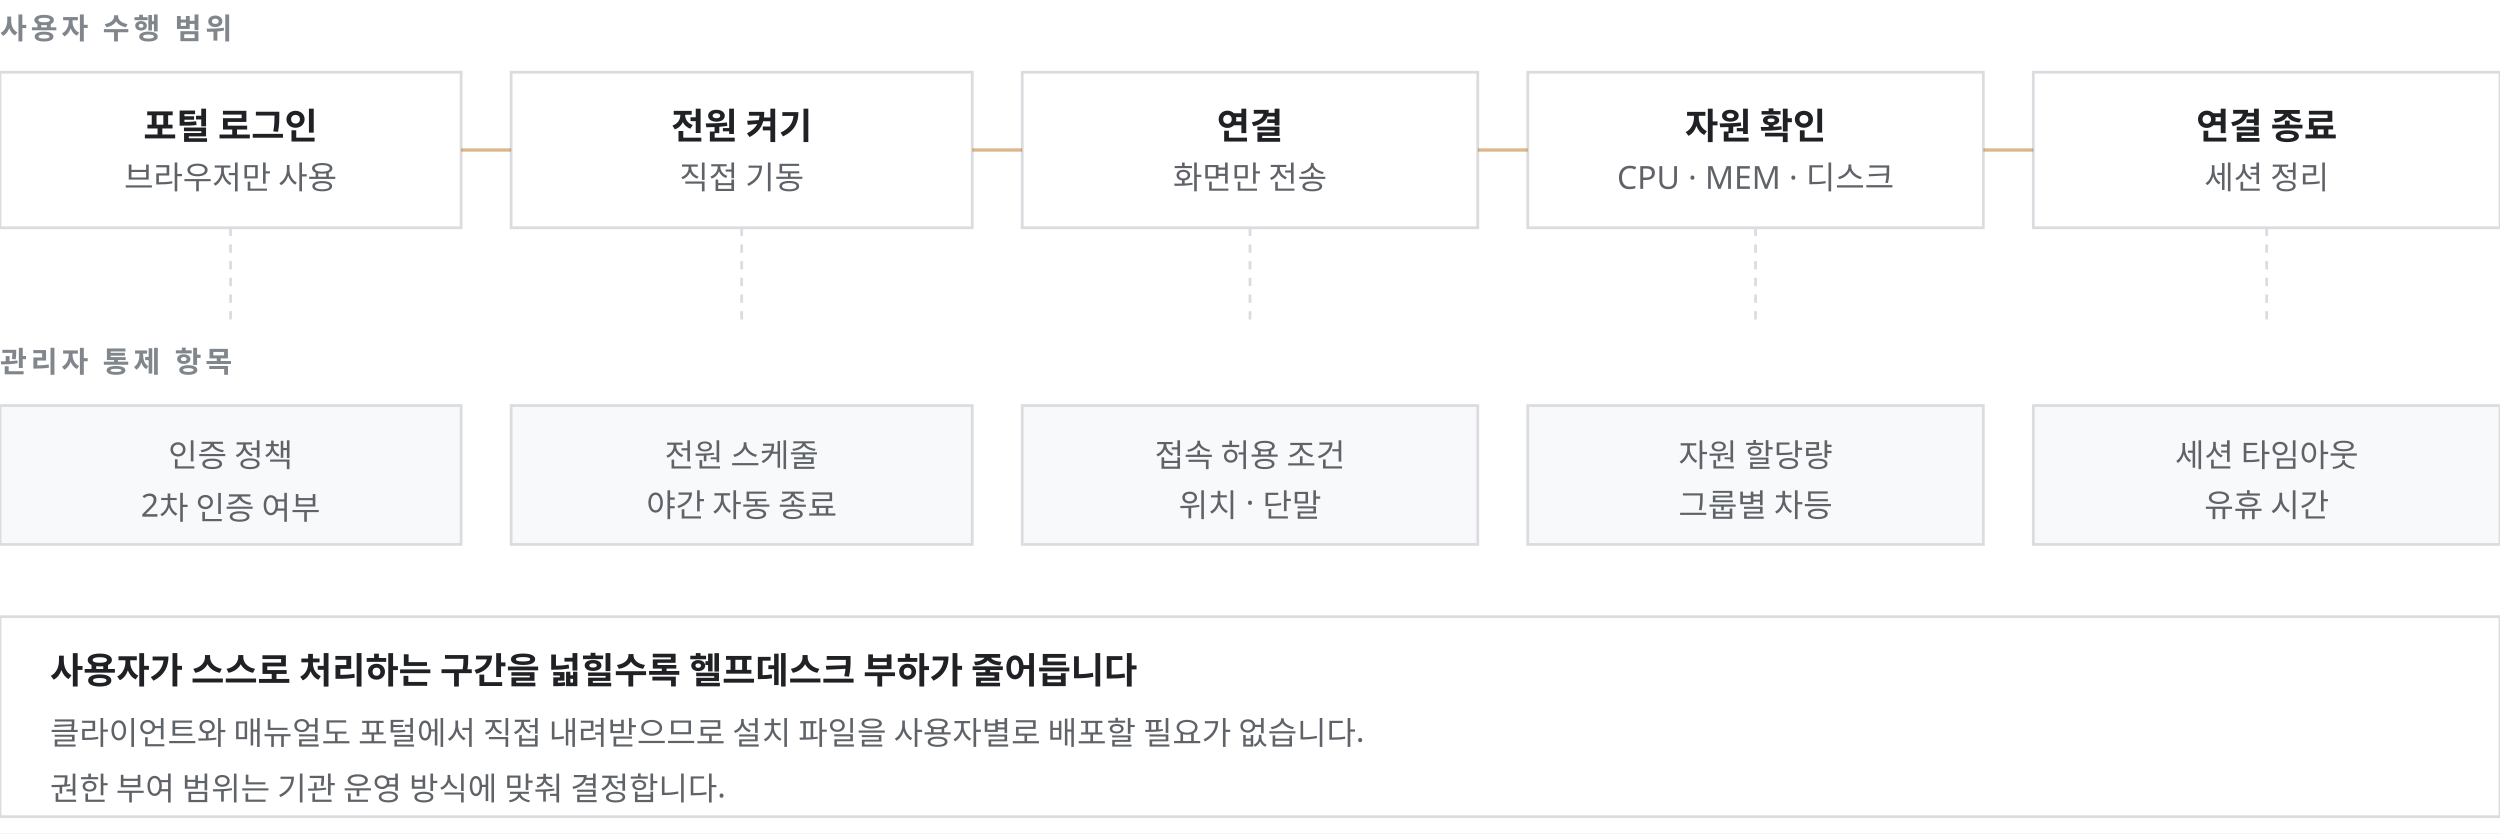
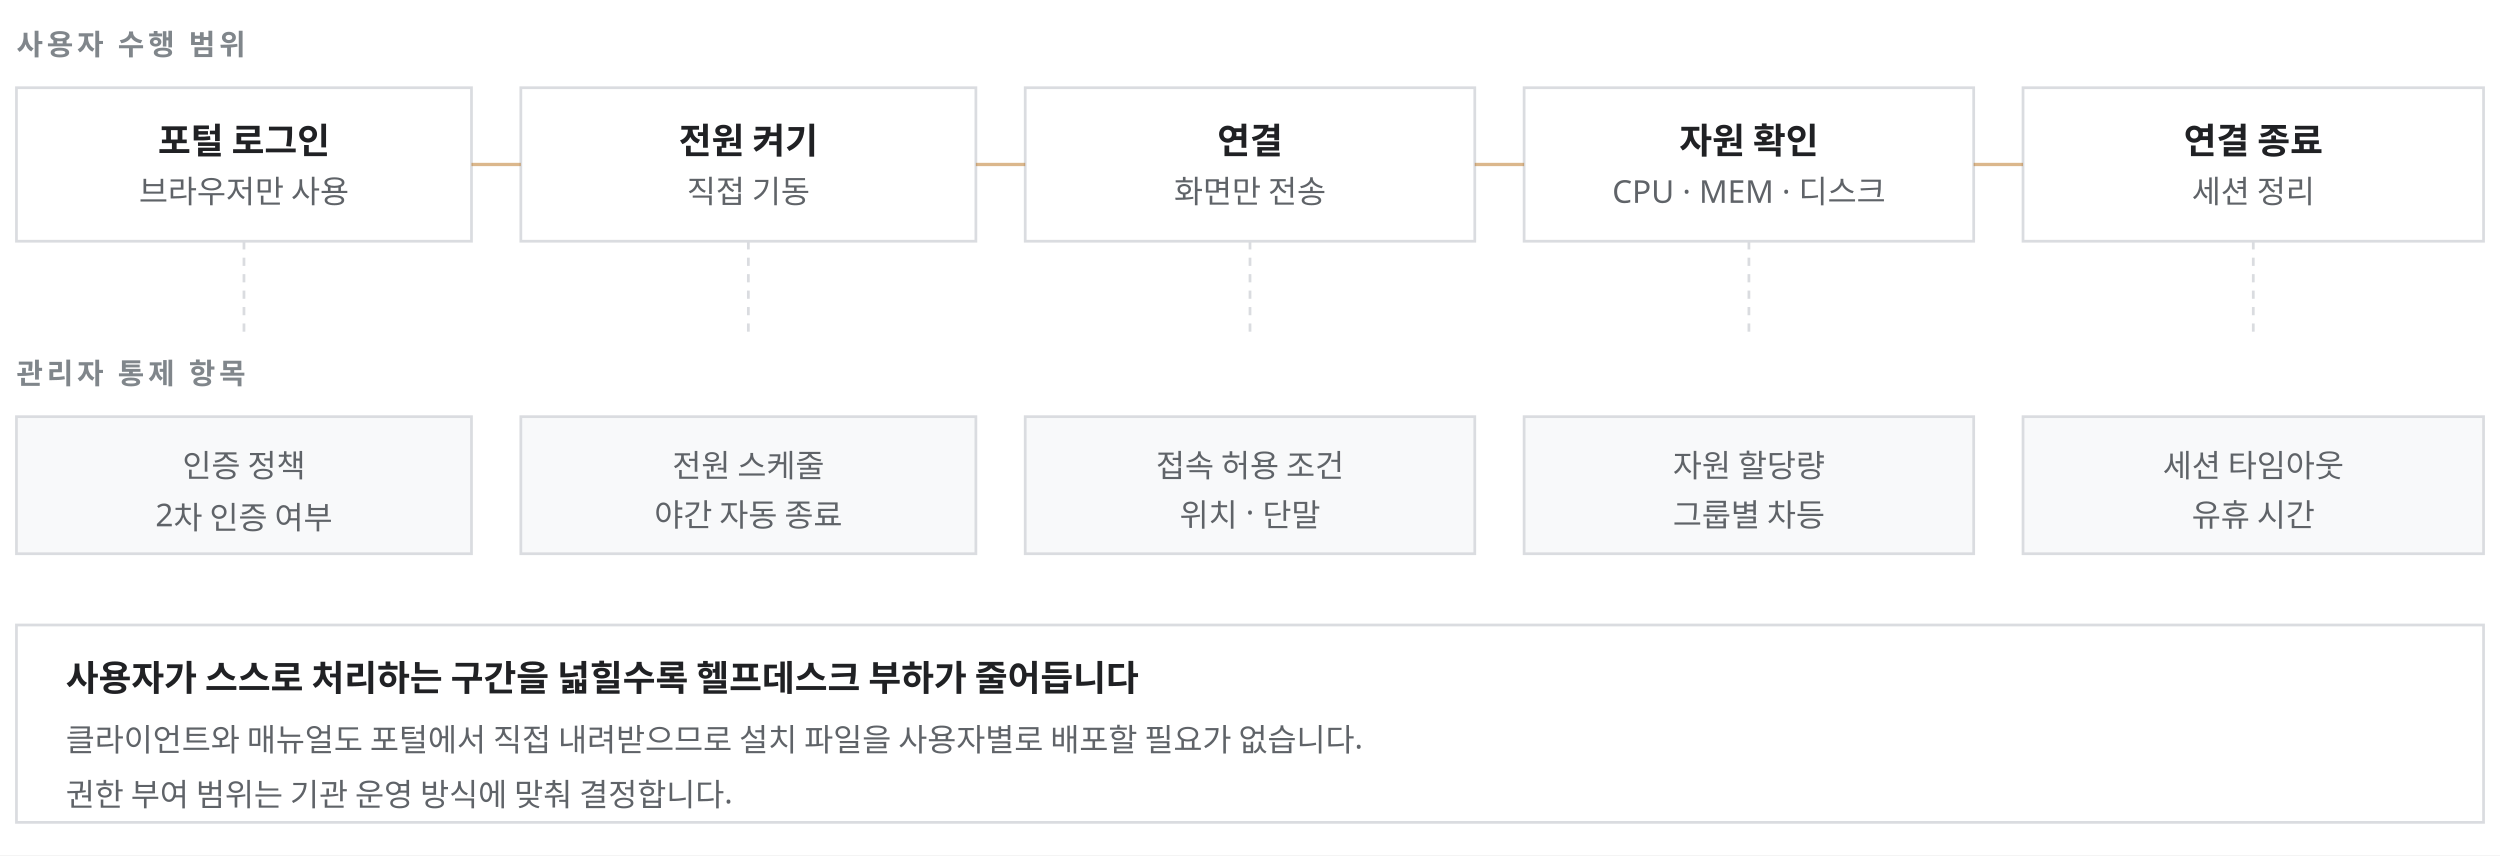
- <svg xmlns="http://www.w3.org/2000/svg" width="900" height="300" viewBox="0 0 900 300" role="img" aria-label="사용자 동선과 관리자 통제 항목">
+ <svg xmlns="http://www.w3.org/2000/svg" width="912" height="312" viewBox="-6 -6 912 312" role="img" aria-label="사용자 동선과 관리자 통제 항목">
  <defs>
    <style>.l{font:600 10.5px 'DM Sans','Malgun Gothic','Apple SD Gothic Neo','Noto Sans KR',sans-serif,'Malgun Gothic','Apple SD Gothic Neo','Noto Sans KR',sans-serif;letter-spacing:1.4px;fill:#80868b}.t{font:600 13px 'DM Sans','Malgun Gothic','Apple SD Gothic Neo','Noto Sans KR',sans-serif,'Malgun Gothic','Apple SD Gothic Neo','Noto Sans KR',sans-serif;fill:#202124}.s{font:400 11.5px 'DM Sans','Malgun Gothic','Apple SD Gothic Neo','Noto Sans KR',sans-serif,'Malgun Gothic','Apple SD Gothic Neo','Noto Sans KR',sans-serif;fill:#5f6368}.k{fill:#fff;stroke:#dadce0;stroke-width:1}</style>
  </defs>
-   <rect width="100%" height="100%" fill="#ffffff" />
+   <rect x="-6" y="-6" width="912" height="312" fill="#ffffff" />
  <text x="0" y="14" class="l">사용자 수행 범위</text>
  <g class="k">
    <rect x="0" y="26" width="166" height="56" rx="0" />
    <rect x="184" y="26" width="166" height="56" rx="0" />
    <rect x="368" y="26" width="164" height="56" rx="0" />
    <rect x="550" y="26" width="164" height="56" rx="0" />
    <rect x="732" y="26" width="168" height="56" rx="0" />
  </g>
  <g class="t" text-anchor="middle">
    <text x="83" y="50">포털 로그인</text>
    <text x="267" y="50">전원 켜기</text>
    <text x="450" y="50">연결</text>
    <text x="632" y="50">자원 확인</text>
    <text x="816" y="50">연결 종료</text>
  </g>
  <g class="s" text-anchor="middle" font-size="10.5">
    <text x="83" y="68">브라우저만 사용</text>
    <text x="267" y="68">직접 기동</text>
    <text x="450" y="68">화면만 전송</text>
    <text x="632" y="68">CPU · MEM · 디스크</text>
    <text x="816" y="68">세션 정리</text>
  </g>
  <g stroke="#b06000" stroke-width="1.2" opacity=".45" fill="none">
    <path d="M166 54h18M350 54h18M532 54h18M714 54h18" />
  </g>
  <g stroke="#dadce0" stroke-width="1" stroke-dasharray="3 3">
    <path d="M83 82v34M267 82v34M450 82v34M632 82v34M816 82v34" />
  </g>
  <text x="0" y="134" class="l">관리자 통제 항목</text>
  <g fill="#f8f9fa" stroke="#dadce0" stroke-width="1">
    <rect x="0" y="146" width="166" height="50" rx="0" />
    <rect x="184" y="146" width="166" height="50" rx="0" />
    <rect x="368" y="146" width="164" height="50" rx="0" />
    <rect x="550" y="146" width="164" height="50" rx="0" />
    <rect x="732" y="146" width="168" height="50" rx="0" />
  </g>
  <g class="s" text-anchor="middle" font-size="11">
    <text x="83" y="168">인증 정책</text>
    <text x="267" y="168">전원 스케줄</text>
    <text x="450" y="168">접속 허용 조건</text>
    <text x="632" y="168">자원 할당량</text>
    <text x="816" y="168">세션 타임아웃</text>
  </g>
  <g class="s" text-anchor="middle" font-size="10" fill="#80868b">
    <text x="83" y="186">2차 인증 여부</text>
    <text x="267" y="186">야간 자동 종료</text>
    <text x="450" y="186">위치 · 단말</text>
    <text x="632" y="186">그룹별 차등</text>
    <text x="816" y="186">유휴 시간</text>
  </g>
  <rect x="0" y="222" width="900" height="72" class="k" />
  <text x="18" y="246" class="t">사용자가 스스로 처리하는 구간을 넓힐수록 헬프데스크 부하가 줄어듭니다</text>
  <text x="18" y="268" class="s" font-size="12.5">클라이언트와 매뉴얼도 포털에서 직접 내려받으므로 설치 파일을 사용자별로 배포할 필요가 없습니다.</text>
  <text x="18" y="288" class="s" font-size="12.5">권한 부여 범위는 기관 운영 방식에 맞춰 결정합니다.</text>
</svg>
